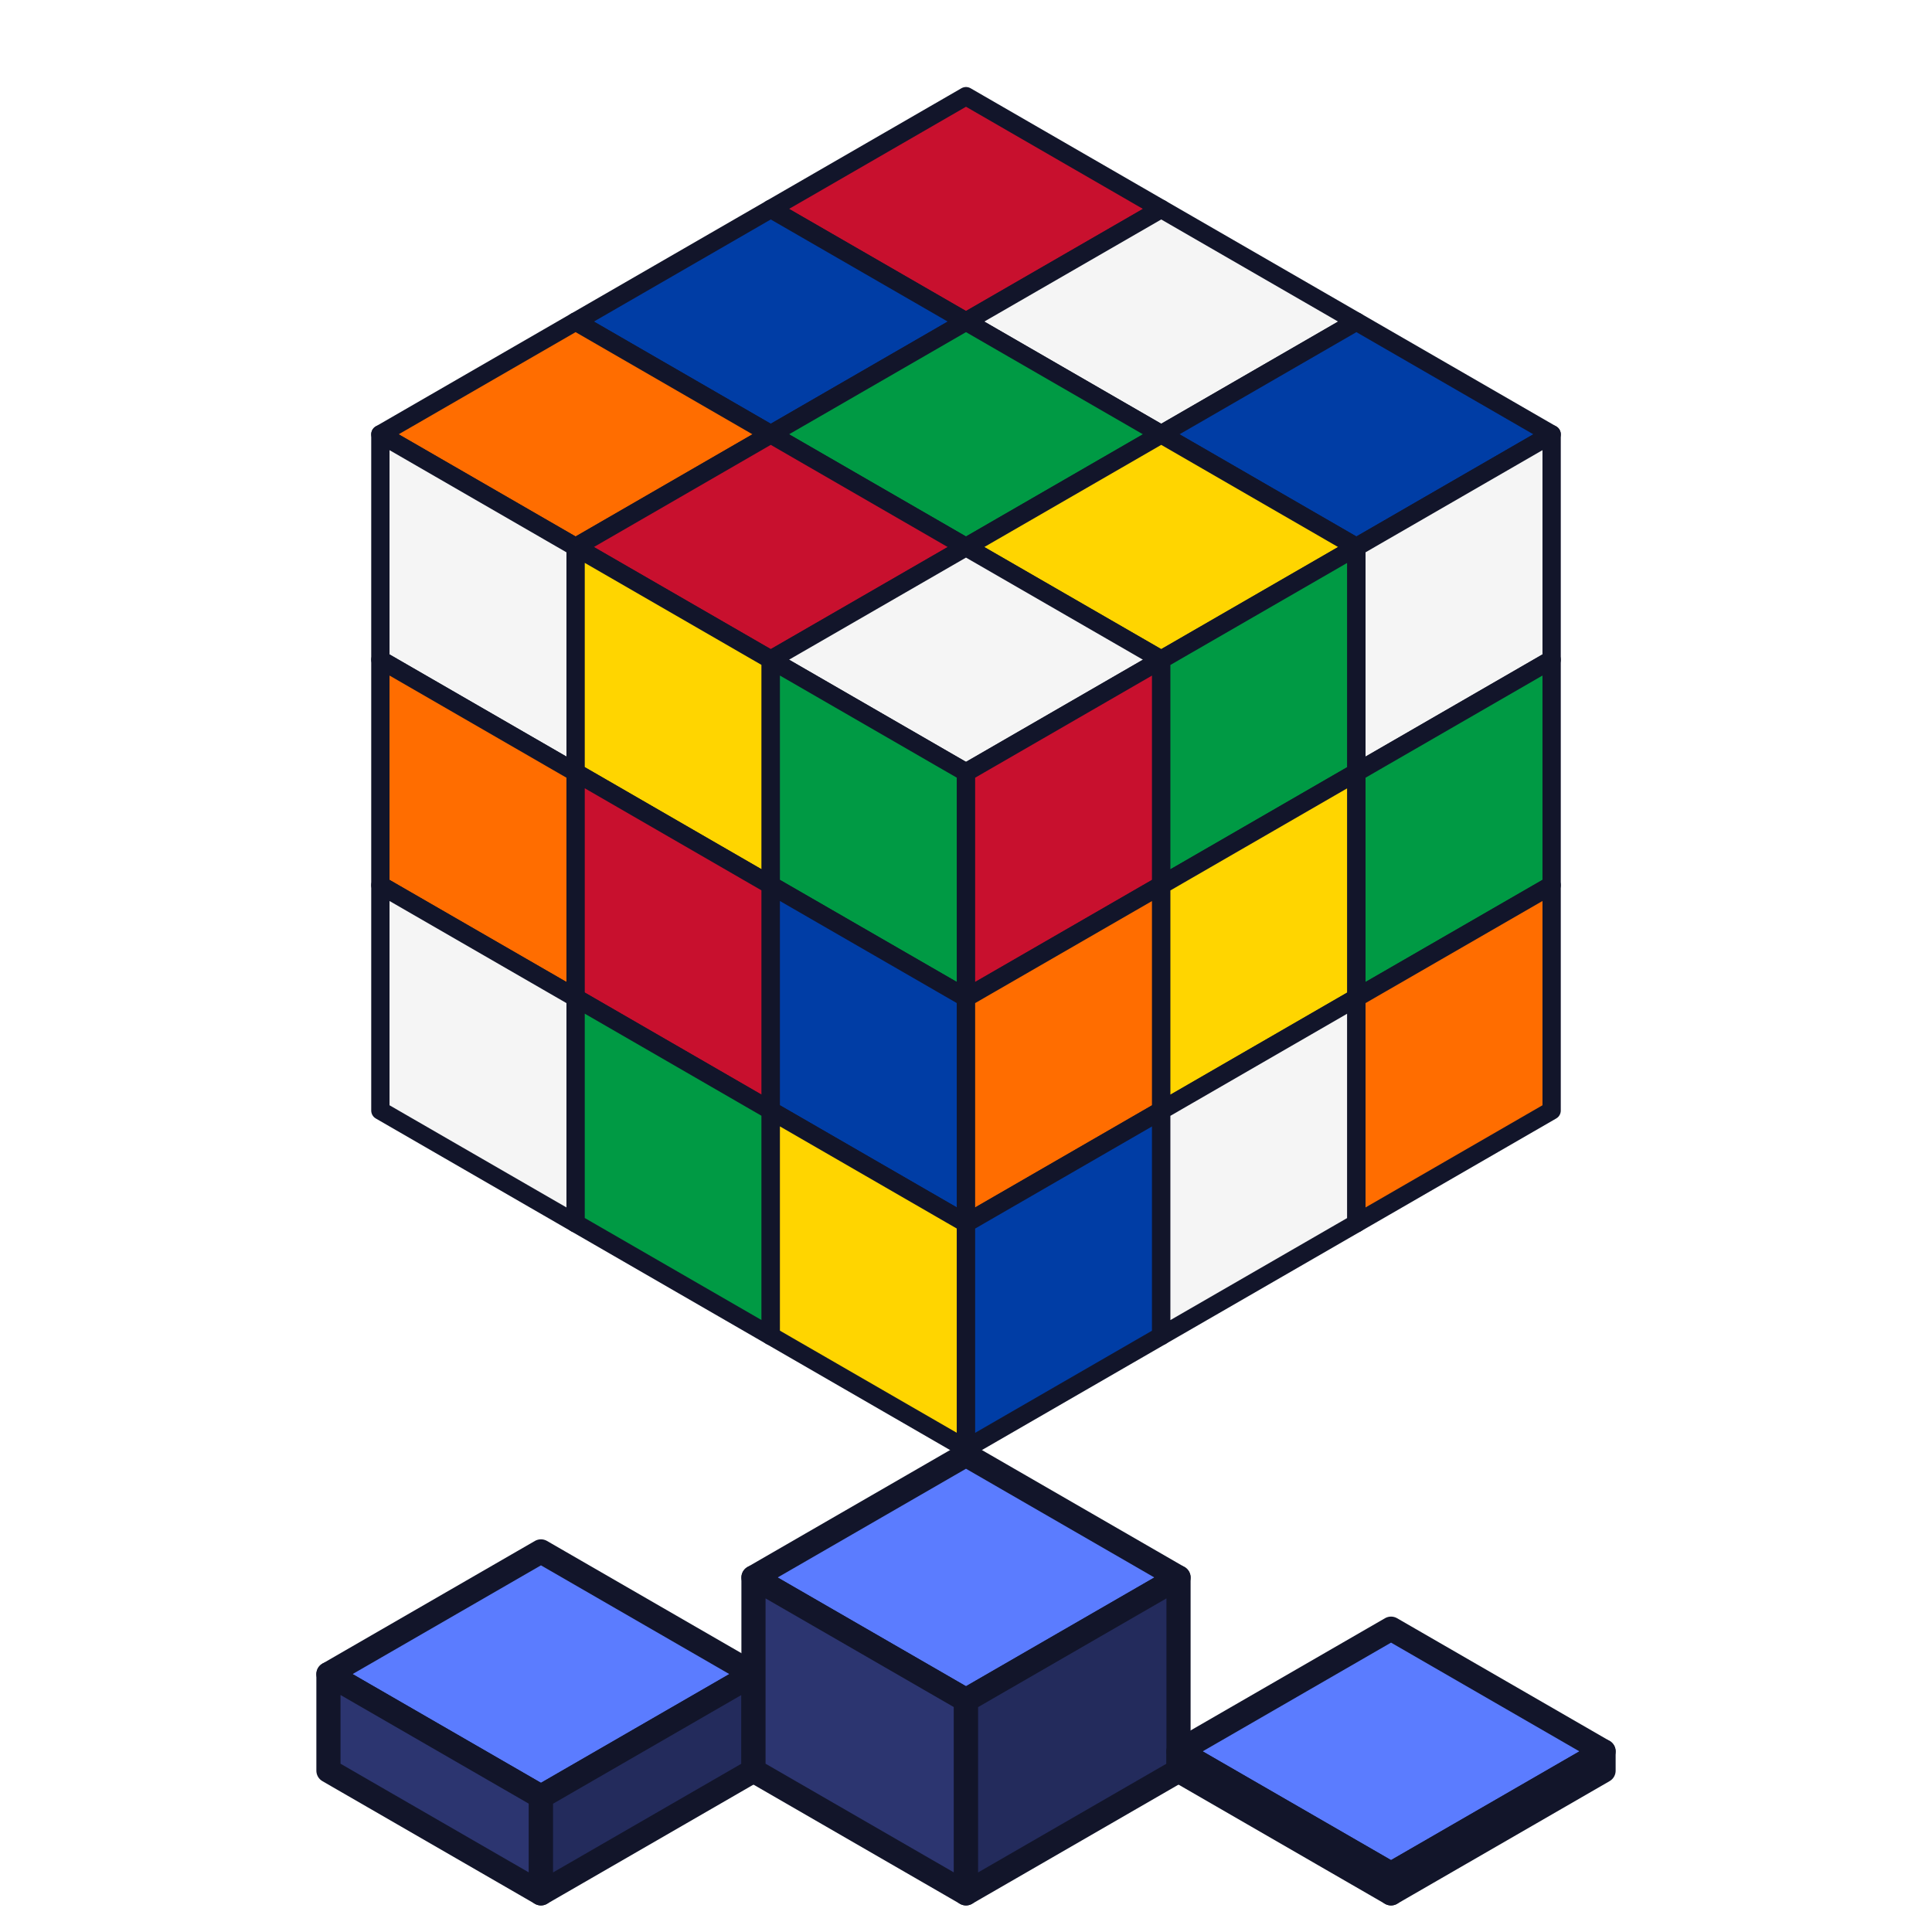
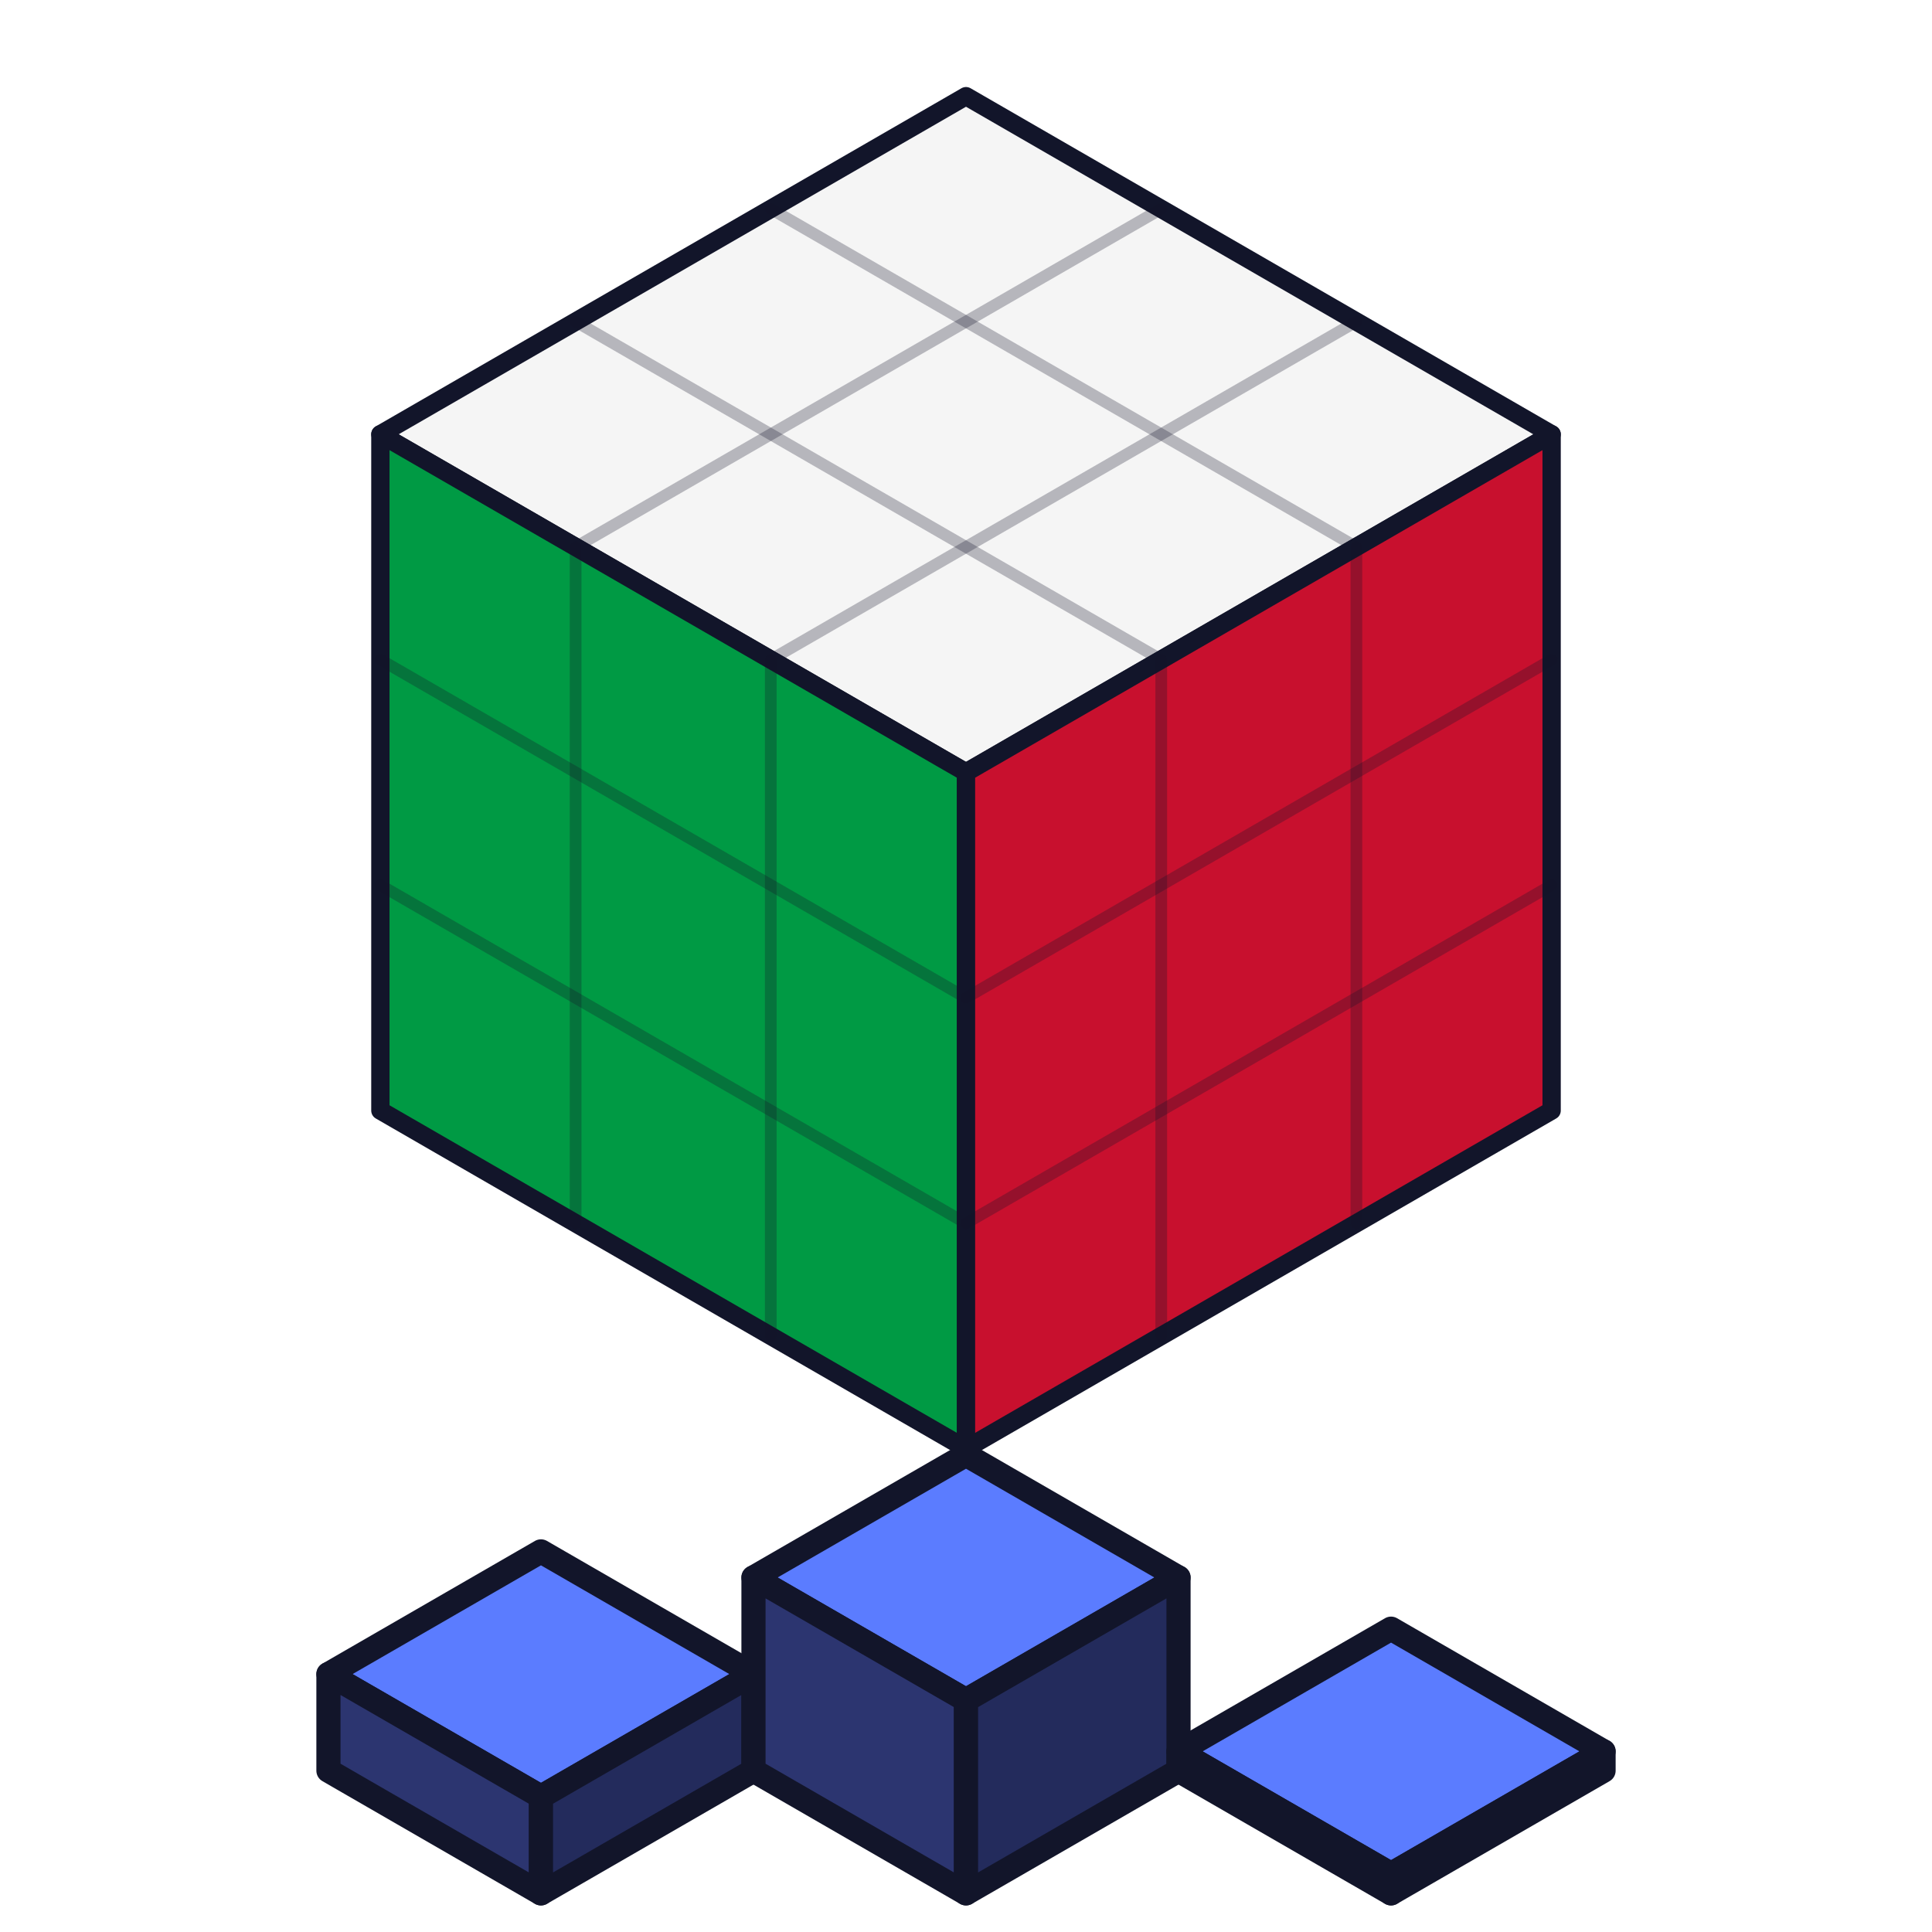
<svg xmlns="http://www.w3.org/2000/svg" viewBox="0 0 200 200" role="img" aria-label="OBD Cube logo mark">
  <g transform="translate(24.22,1.15) scale(0.7578)">
-     <g stroke="#12152a" stroke-width="2.5" stroke-linejoin="round">
-       <path d="M100,11.62 L126.67,27.02 L100,42.41 L73.33,27.02 Z" fill="#c8102e" />
-       <path d="M126.67,27.02 L153.33,42.41 L126.67,57.81 L100,42.41 Z" fill="#f5f5f5" />
-       <path d="M153.33,42.41 L180,57.81 L153.33,73.21 L126.67,57.81 Z" fill="#003da5" />
-       <path d="M73.33,27.02 L100,42.41 L73.33,57.81 L46.67,42.41 Z" fill="#003da5" />
-       <path d="M100,42.41 L126.67,57.81 L100,73.21 L73.33,57.81 Z" fill="#009a44" />
-       <path d="M126.67,57.81 L153.33,73.21 L126.67,88.60 L100,73.21 Z" fill="#ffd500" />
-       <path d="M46.67,42.41 L73.33,57.81 L46.67,73.21 L20,57.81 Z" fill="#ff6d00" />
-       <path d="M73.33,57.81 L100,73.21 L73.33,88.60 L46.67,73.21 Z" fill="#c8102e" />
-       <path d="M100,73.21 L126.67,88.60 L100,104 L73.33,88.60 Z" fill="#f5f5f5" />
+     <path d="M100,11.62 L180,57.81 L100,104 L20,57.81 Z" fill="#f5f5f5" stroke="#12152a" stroke-width="2.5" stroke-linejoin="round" />
+     <g stroke="#12152a" stroke-opacity="0.28" stroke-width="1.6" stroke-linecap="round">
+       <path d="M126.67,27.02 L46.67,73.21" />
+       <path d="M153.33,42.41 L73.33,88.60" />
+       <path d="M73.33,27.02 L153.33,73.21" />
+       <path d="M46.67,42.41 L126.67,88.60" />
    </g>
-     <g stroke="#12152a" stroke-width="2.5" stroke-linejoin="round">
-       <path d="M20,57.81 L46.67,73.21 L46.67,104.00 L20,88.60 Z" fill="#f5f5f5" />
-       <path d="M46.67,73.21 L73.33,88.60 L73.33,119.40 L46.67,104.00 Z" fill="#ffd500" />
-       <path d="M73.33,88.60 L100,104.00 L100,134.79 L73.33,119.40 Z" fill="#009a44" />
-       <path d="M20,88.60 L46.67,104.00 L46.67,134.79 L20,119.40 Z" fill="#ff6d00" />
-       <path d="M46.67,104.00 L73.33,119.40 L73.33,150.19 L46.67,134.79 Z" fill="#c8102e" />
-       <path d="M73.33,119.40 L100,134.79 L100,165.59 L73.33,150.19 Z" fill="#003da5" />
-       <path d="M20,119.40 L46.67,134.79 L46.67,165.59 L20,150.19 Z" fill="#f5f5f5" />
-       <path d="M46.67,134.79 L73.33,150.19 L73.33,180.98 L46.67,165.59 Z" fill="#009a44" />
-       <path d="M73.33,150.19 L100,165.59 L100,196.38 L73.33,180.98 Z" fill="#ffd500" />
+     <path d="M20,57.81 L100,104 L100,196.38 L20,150.19 Z" fill="#009a44" stroke="#12152a" stroke-width="2.5" stroke-linejoin="round" />
+     <g stroke="#12152a" stroke-opacity="0.28" stroke-width="1.6" stroke-linecap="round">
+       <path d="M46.67,73.21 L46.67,165.59" />
+       <path d="M73.33,88.60 L73.33,180.98" />
+       <path d="M20,88.60 L100,134.79" />
+       <path d="M20,119.40 L100,165.59" />
    </g>
-     <g stroke="#12152a" stroke-width="2.5" stroke-linejoin="round">
-       <path d="M100,104 L126.67,88.60 L126.67,119.40 L100,134.79 Z" fill="#c8102e" />
-       <path d="M126.67,88.60 L153.33,73.21 L153.33,104.00 L126.67,119.40 Z" fill="#009a44" />
-       <path d="M153.33,73.21 L180,57.81 L180,88.60 L153.33,104.00 Z" fill="#f5f5f5" />
-       <path d="M100,134.79 L126.67,119.40 L126.67,150.19 L100,165.59 Z" fill="#ff6d00" />
-       <path d="M126.67,119.40 L153.33,104.00 L153.33,134.79 L126.67,150.19 Z" fill="#ffd500" />
-       <path d="M153.33,104.00 L180,88.60 L180,119.40 L153.33,134.79 Z" fill="#009a44" />
-       <path d="M100,165.59 L126.67,150.19 L126.67,180.98 L100,196.38 Z" fill="#003da5" />
-       <path d="M126.67,150.19 L153.33,134.79 L153.33,165.59 L126.67,180.98 Z" fill="#f5f5f5" />
-       <path d="M153.33,134.79 L180,119.40 L180,150.19 L153.33,165.59 Z" fill="#ff6d00" />
+     <path d="M100,104 L180,57.81 L180,150.19 L100,196.38 Z" fill="#c8102e" stroke="#12152a" stroke-width="2.5" stroke-linejoin="round" />
+     <g stroke="#12152a" stroke-opacity="0.28" stroke-width="1.6" stroke-linecap="round">
+       <path d="M126.67,88.60 L126.67,180.98" />
+       <path d="M153.33,73.21 L153.33,165.59" />
+       <path d="M100,134.79 L180,88.60" />
+       <path d="M100,165.59 L180,119.40" />
    </g>
  </g>
  <g stroke="#12152a" stroke-width="2.5" stroke-linejoin="round">
    <path d="M56,160.6 L78,173.3 L56,186.0 L34,173.3 Z" fill="#5b7cff" />
    <path d="M34,173.3 L56,186.0 L56,196.0 L34,183.3 Z" fill="#2c3570" />
    <path d="M56,186.0 L78,173.3 L78,183.3 L56,196.0 Z" fill="#232b5c" />
    <path d="M100,150.6 L122,163.3 L100,176.0 L78,163.3 Z" fill="#5b7cff" />
    <path d="M78,163.3 L100,176.0 L100,196.0 L78,183.3 Z" fill="#2c3570" />
    <path d="M100,176.0 L122,163.3 L122,183.3 L100,196.0 Z" fill="#232b5c" />
    <path d="M144,168.6 L166,181.3 L144,194.0 L122,181.3 Z" fill="#5b7cff" />
    <path d="M122,181.3 L144,194.0 L144,196.0 L122,183.3 Z" fill="#2c3570" />
    <path d="M144,194.0 L166,181.3 L166,183.3 L144,196.0 Z" fill="#232b5c" />
  </g>
</svg>
